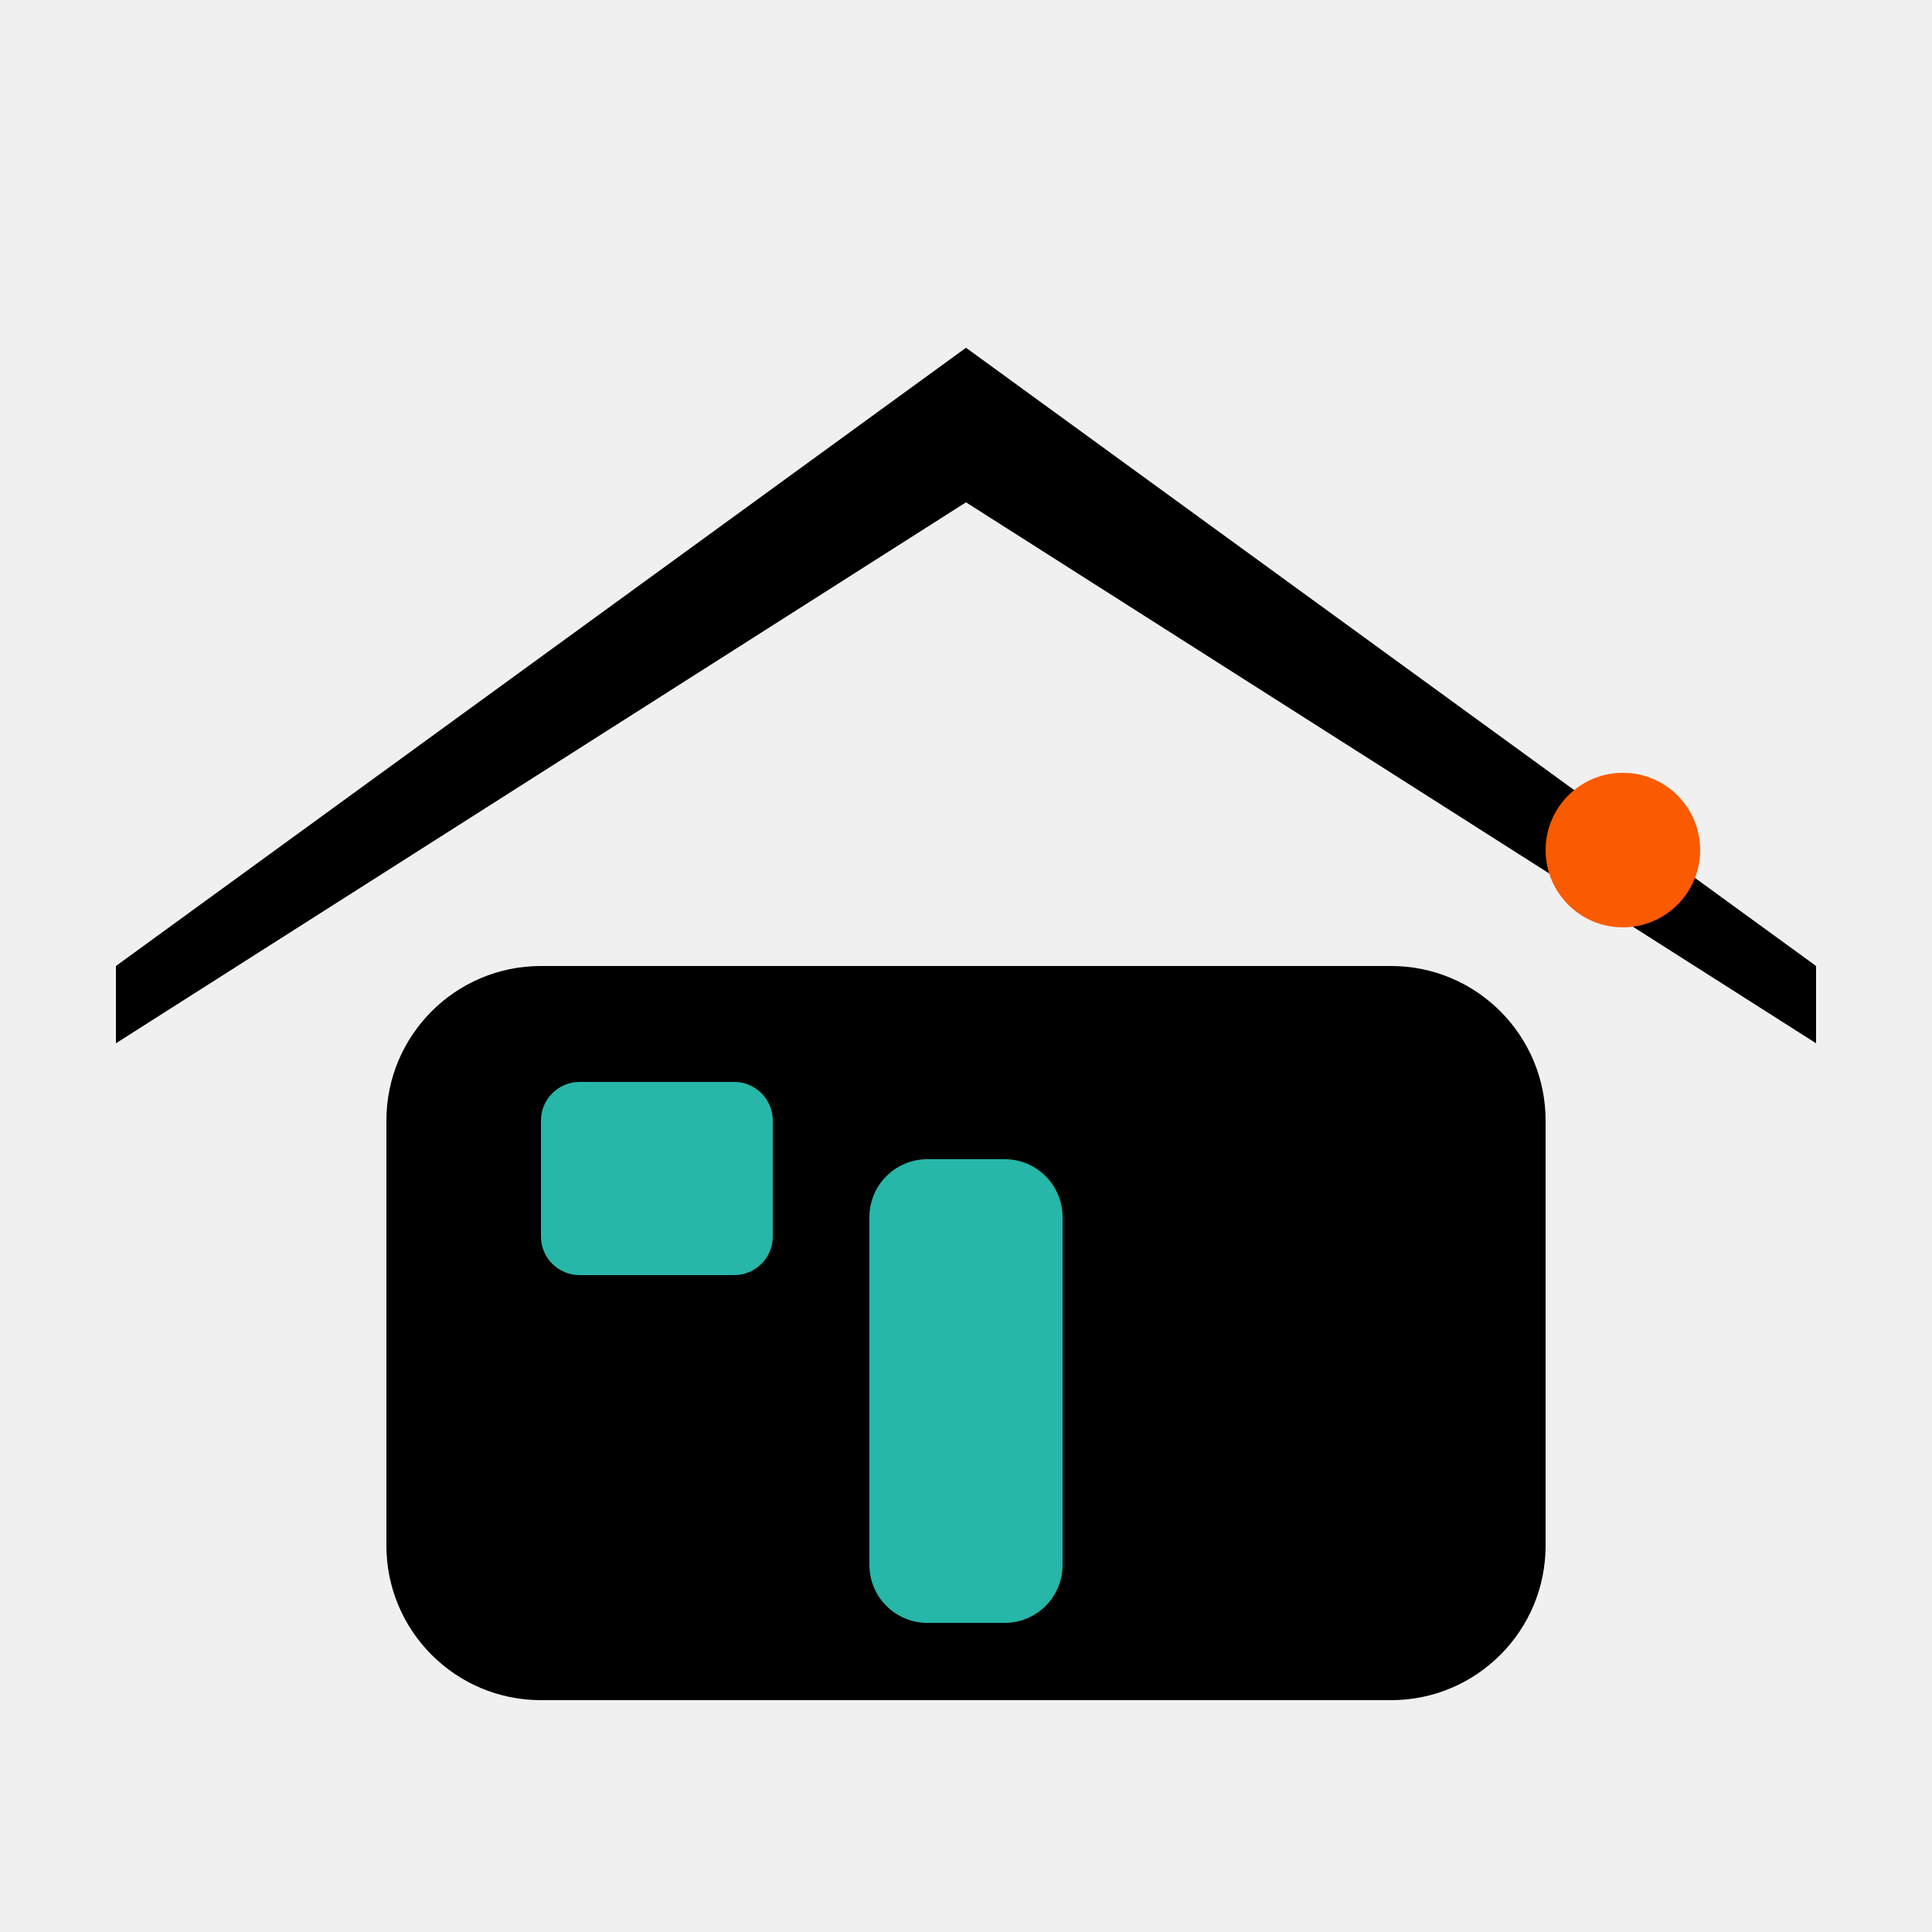
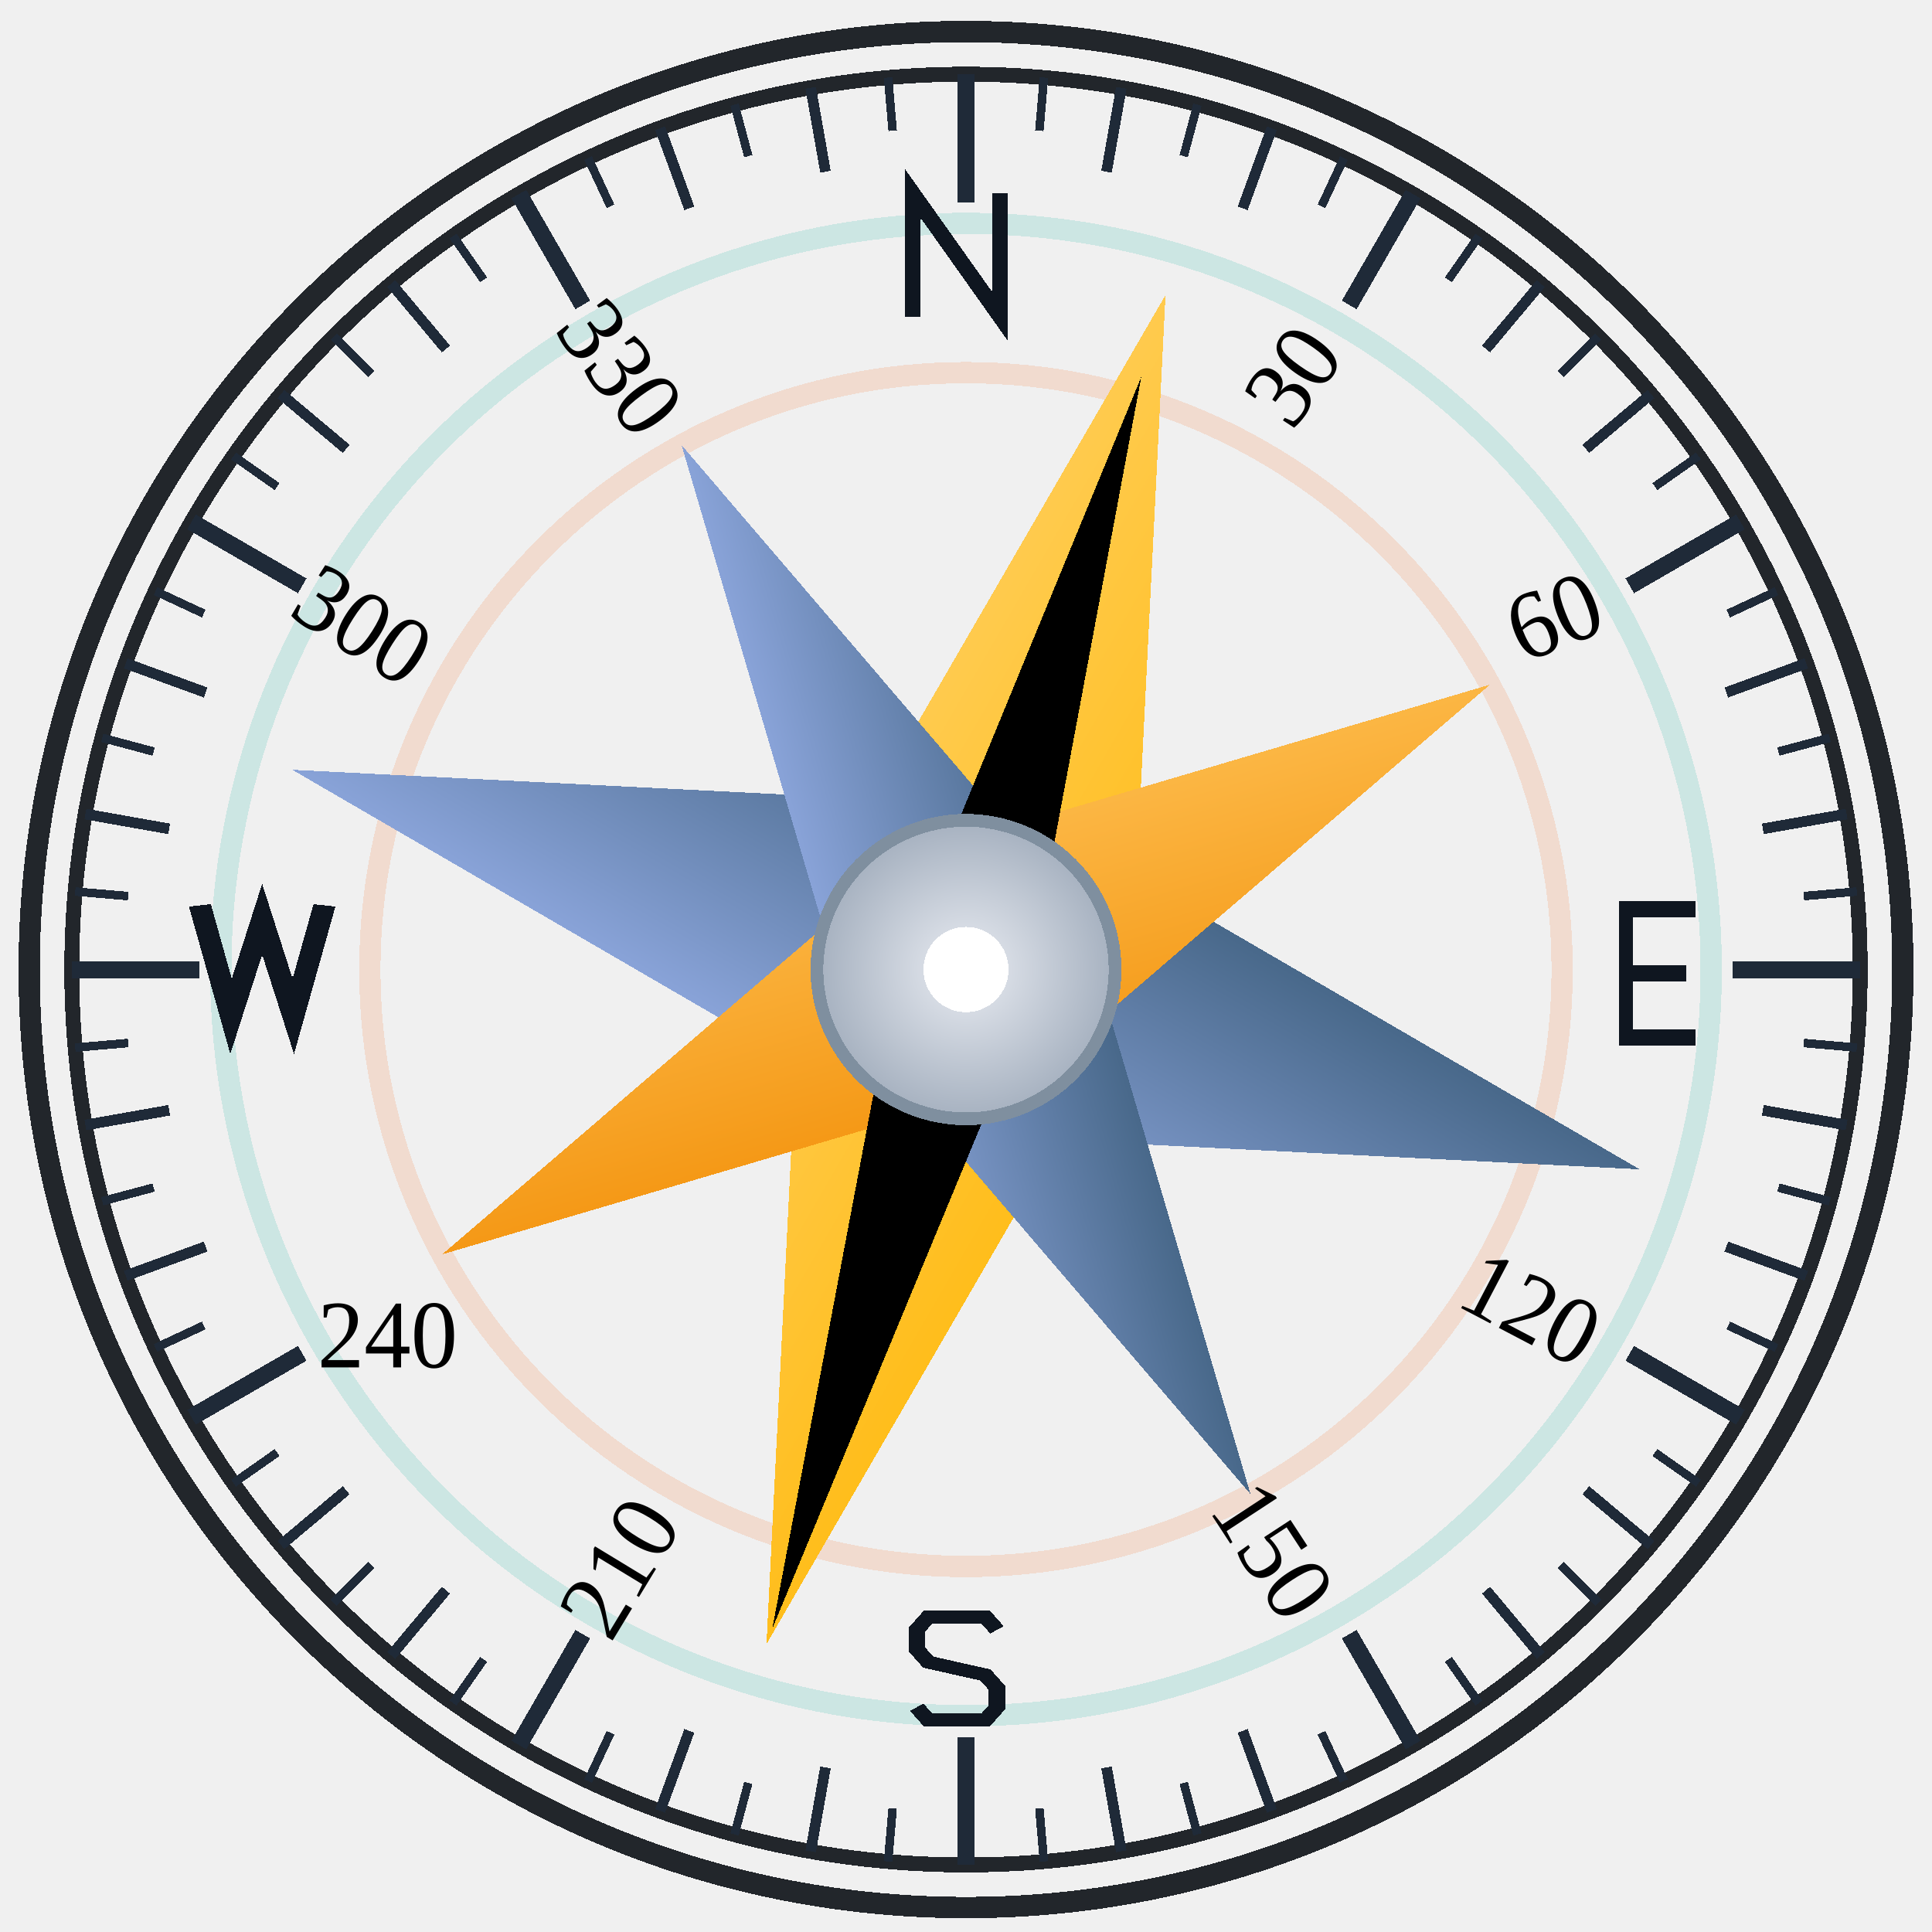
- <svg xmlns="http://www.w3.org/2000/svg" width="100" height="100" viewBox="0 0 100 100">
-   <defs>
-     <style>
-       .fill-ink { fill: #000000; }
-       .fill-teal { fill: #26b7a9; }
-       .fill-orange { fill: #fa5a00; }
-       .ink { stroke: #000000; fill: none; }
-       .teal { stroke: #26b7a9; fill: none; }
-       .mono { fill: #000000; }
-       .mono-soft { fill: #7a7a7a; }
-       .mono-light { fill: #ffffff; }
-     </style>
+ <svg xmlns="http://www.w3.org/2000/svg" xmlns:xlink="http://www.w3.org/1999/xlink" width="200" height="200" viewBox="0 0 200 200" version="1.1" id="svg131">
+   <defs id="defs10">
+     <radialGradient id="gSteel" cx="100" cy="100" r="17.52" fx="100" fy="100" gradientUnits="userSpaceOnUse">
+       <stop offset="0%" stop-color="#e9ecf2" id="stop1" />
+       <stop offset="100%" stop-color="#95a2b3" id="stop2" />
+     </radialGradient>
+     <linearGradient id="gPrimary" x1="170.605" y1="16.74" x2="235.597" y2="81.733" gradientTransform="scale(0.492366,2.03101)" gradientUnits="userSpaceOnUse">
+       <stop offset="0%" stop-color="#ffd166" id="stop3" />
+       <stop offset="100%" stop-color="#ffb703" id="stop4" />
+     </linearGradient>
+     <linearGradient id="gPrimaryAlt" x1="190.102" y1="20.368" x2="241.948" y2="72.214" gradientTransform="scale(0.4629101,2.160247)" gradientUnits="userSpaceOnUse">
+       <stop offset="0%" stop-color="#ffc55a" id="stop5" />
+       <stop offset="100%" stop-color="#f18a00" id="stop6" />
+     </linearGradient>
+     <linearGradient id="gSecondary" x1="0" y1="1" x2="1" y2="0">
+       <stop offset="0%" stop-color="#a9c0ff" id="stop7" />
+       <stop offset="100%" stop-color="#284b63" id="stop8" />
+     </linearGradient>
+     <linearGradient id="gSirenRed" x1="0" y1="0" x2="0" y2="1">
+       <stop offset="0%" stop-color="#ff6b6b" id="stop9" />
+       <stop offset="100%" stop-color="#c81d1d" id="stop10" />
+     </linearGradient>
+     <linearGradient xlink:href="#gSecondary" id="linearGradient132" x1="16.74" y1="235.597" x2="81.733" y2="170.605" gradientTransform="scale(2.03101,0.492366)" gradientUnits="userSpaceOnUse" />
+     <linearGradient xlink:href="#gSecondary" id="linearGradient133" x1="20.368" y1="241.948" x2="72.214" y2="190.102" gradientTransform="scale(2.160247,0.4629101)" gradientUnits="userSpaceOnUse" />
  </defs>
-   <g>
-     <path d="M6 50 L50 18 L94 50 L94 54 L50 26 L6 54 Z" class="fill-ink" />
-     <rect x="20" y="50" width="60" height="38" rx="8" class="fill-ink" />
-     <rect x="45" y="60" width="10" height="24" rx="3" class="fill-teal" />
-     <rect x="28" y="56" width="12" height="10" rx="2" class="fill-teal" />
-     <circle cx="84" cy="44" r="4" class="fill-orange" />
+   <g stroke-linecap="butt" stroke-linejoin="miter" shape-rendering="crispEdges" vector-effect="non-scaling-stroke" id="g131" transform="matrix(1.102032,0,0,1.103425,-10.20319,-9.974325)">
+     <circle cx="100" cy="100" r="88" fill="none" stroke="#22262b" stroke-width="2" id="circle10" />
+     <circle cx="100" cy="100" r="84" fill="none" stroke="#22262b" stroke-width="1.4" id="circle11" />
+     <circle cx="100" cy="100" r="70" fill="none" stroke="#26b7a9" stroke-width="2" opacity="0.18" id="circle12" />
+     <circle cx="100" cy="100" r="56" fill="none" stroke="#fa5a00" stroke-width="2" opacity="0.14" id="circle13" />
+     <line x1="172" y1="100" x2="184" y2="100" stroke="#1f2a38" stroke-width="1.6" id="line13" />
+     <line x1="178.7" y1="106.89" x2="183.68" y2="107.32" stroke="#1f2a38" stroke-width="0.8" id="line14" />
+     <line x1="174.85" y1="113.2" x2="182.72" y2="114.59" stroke="#1f2a38" stroke-width="1" id="line15" />
+     <line x1="176.31" y1="120.45" x2="181.14" y2="121.74" stroke="#1f2a38" stroke-width="0.8" id="line16" />
+     <line x1="171.42" y1="125.99" x2="178.93" y2="128.73" stroke="#1f2a38" stroke-width="1" id="line17" />
+     <line x1="171.6" y1="133.39" x2="176.13" y2="135.5" stroke="#1f2a38" stroke-width="0.8" id="line18" />
+     <line x1="162.35" y1="136" x2="172.75" y2="142" stroke="#1f2a38" stroke-width="1.6" id="line19" />
+     <line x1="164.71" y1="145.31" x2="168.81" y2="148.18" stroke="#1f2a38" stroke-width="0.8" id="line20" />
+     <line x1="158.22" y1="148.85" x2="164.35" y2="153.99" stroke="#1f2a38" stroke-width="1" id="line21" />
+     <line x1="155.86" y1="155.86" x2="159.4" y2="159.4" stroke="#1f2a38" stroke-width="0.8" id="line22" />
+     <line x1="148.85" y1="158.22" x2="153.99" y2="164.35" stroke="#1f2a38" stroke-width="1" id="line23" />
+     <line x1="145.31" y1="164.71" x2="148.18" y2="168.81" stroke="#1f2a38" stroke-width="0.8" id="line24" />
+     <line x1="136" y1="162.35" x2="142" y2="172.75" stroke="#1f2a38" stroke-width="1.6" id="line25" />
+     <line x1="133.39" y1="171.6" x2="135.5" y2="176.13" stroke="#1f2a38" stroke-width="0.8" id="line26" />
+     <line x1="125.99" y1="171.42" x2="128.73" y2="178.93" stroke="#1f2a38" stroke-width="1" id="line27" />
+     <line x1="120.45" y1="176.31" x2="121.74" y2="181.14" stroke="#1f2a38" stroke-width="0.8" id="line28" />
+     <line x1="113.2" y1="174.85" x2="114.59" y2="182.72" stroke="#1f2a38" stroke-width="1" id="line29" />
+     <line x1="106.89" y1="178.7" x2="107.32" y2="183.68" stroke="#1f2a38" stroke-width="0.8" id="line30" />
+     <line x1="100" y1="172" x2="100" y2="184" stroke="#1f2a38" stroke-width="1.6" id="line31" />
+     <line x1="93.11" y1="178.7" x2="92.68" y2="183.68" stroke="#1f2a38" stroke-width="0.8" id="line32" />
+     <line x1="86.8" y1="174.85" x2="85.41" y2="182.72" stroke="#1f2a38" stroke-width="1" id="line33" />
+     <line x1="79.55" y1="176.31" x2="78.26" y2="181.14" stroke="#1f2a38" stroke-width="0.8" id="line34" />
+     <line x1="74.01" y1="171.42" x2="71.27" y2="178.93" stroke="#1f2a38" stroke-width="1" id="line35" />
+     <line x1="66.61" y1="171.6" x2="64.5" y2="176.13" stroke="#1f2a38" stroke-width="0.8" id="line36" />
+     <line x1="64" y1="162.35" x2="58" y2="172.75" stroke="#1f2a38" stroke-width="1.6" id="line37" />
+     <line x1="54.69" y1="164.71" x2="51.82" y2="168.81" stroke="#1f2a38" stroke-width="0.8" id="line38" />
+     <line x1="51.15" y1="158.22" x2="46.01" y2="164.35" stroke="#1f2a38" stroke-width="1" id="line39" />
+     <line x1="44.14" y1="155.86" x2="40.6" y2="159.4" stroke="#1f2a38" stroke-width="0.8" id="line40" />
+     <line x1="41.78" y1="148.85" x2="35.65" y2="153.99" stroke="#1f2a38" stroke-width="1" id="line41" />
+     <line x1="35.29" y1="145.31" x2="31.19" y2="148.18" stroke="#1f2a38" stroke-width="0.8" id="line42" />
+     <line x1="37.65" y1="136" x2="27.25" y2="142" stroke="#1f2a38" stroke-width="1.6" id="line43" />
+     <line x1="28.4" y1="133.39" x2="23.87" y2="135.5" stroke="#1f2a38" stroke-width="0.8" id="line44" />
+     <line x1="28.58" y1="125.99" x2="21.07" y2="128.73" stroke="#1f2a38" stroke-width="1" id="line45" />
+     <line x1="23.69" y1="120.45" x2="18.86" y2="121.74" stroke="#1f2a38" stroke-width="0.8" id="line46" />
+     <line x1="25.15" y1="113.2" x2="17.28" y2="114.59" stroke="#1f2a38" stroke-width="1" id="line47" />
+     <line x1="21.3" y1="106.89" x2="16.32" y2="107.32" stroke="#1f2a38" stroke-width="0.8" id="line48" />
+     <line x1="28" y1="100" x2="16" y2="100" stroke="#1f2a38" stroke-width="1.6" id="line49" />
+     <line x1="21.3" y1="93.11" x2="16.32" y2="92.68" stroke="#1f2a38" stroke-width="0.8" id="line50" />
+     <line x1="25.15" y1="86.8" x2="17.28" y2="85.41" stroke="#1f2a38" stroke-width="1" id="line51" />
+     <line x1="23.69" y1="79.55" x2="18.86" y2="78.26" stroke="#1f2a38" stroke-width="0.8" id="line52" />
+     <line x1="28.58" y1="74.01" x2="21.07" y2="71.27" stroke="#1f2a38" stroke-width="1" id="line53" />
+     <line x1="28.4" y1="66.61" x2="23.87" y2="64.5" stroke="#1f2a38" stroke-width="0.8" id="line54" />
+     <line x1="37.65" y1="64" x2="27.25" y2="58" stroke="#1f2a38" stroke-width="1.6" id="line55" />
+     <line x1="35.29" y1="54.69" x2="31.19" y2="51.82" stroke="#1f2a38" stroke-width="0.8" id="line56" />
+     <line x1="41.78" y1="51.15" x2="35.65" y2="46.01" stroke="#1f2a38" stroke-width="1" id="line57" />
+     <line x1="44.14" y1="44.14" x2="40.6" y2="40.6" stroke="#1f2a38" stroke-width="0.8" id="line58" />
+     <line x1="51.15" y1="41.78" x2="46.01" y2="35.65" stroke="#1f2a38" stroke-width="1" id="line59" />
+     <line x1="54.69" y1="35.29" x2="51.82" y2="31.19" stroke="#1f2a38" stroke-width="0.8" id="line60" />
+     <line x1="64" y1="37.65" x2="58" y2="27.25" stroke="#1f2a38" stroke-width="1.6" id="line61" />
+     <line x1="66.61" y1="28.4" x2="64.5" y2="23.87" stroke="#1f2a38" stroke-width="0.8" id="line62" />
+     <line x1="74.01" y1="28.58" x2="71.27" y2="21.07" stroke="#1f2a38" stroke-width="1" id="line63" />
+     <line x1="79.55" y1="23.69" x2="78.26" y2="18.86" stroke="#1f2a38" stroke-width="0.8" id="line64" />
+     <line x1="86.8" y1="25.15" x2="85.41" y2="17.28" stroke="#1f2a38" stroke-width="1" id="line65" />
+     <line x1="93.11" y1="21.3" x2="92.68" y2="16.32" stroke="#1f2a38" stroke-width="0.8" id="line66" />
+     <line x1="100" y1="28" x2="100" y2="16" stroke="#1f2a38" stroke-width="1.6" id="line67" />
+     <line x1="106.89" y1="21.3" x2="107.32" y2="16.32" stroke="#1f2a38" stroke-width="0.8" id="line68" />
+     <line x1="113.2" y1="25.15" x2="114.59" y2="17.28" stroke="#1f2a38" stroke-width="1" id="line69" />
+     <line x1="120.45" y1="23.69" x2="121.74" y2="18.86" stroke="#1f2a38" stroke-width="0.8" id="line70" />
+     <line x1="125.99" y1="28.58" x2="128.73" y2="21.07" stroke="#1f2a38" stroke-width="1" id="line71" />
+     <line x1="133.39" y1="28.4" x2="135.5" y2="23.87" stroke="#1f2a38" stroke-width="0.8" id="line72" />
+     <line x1="136" y1="37.65" x2="142" y2="27.25" stroke="#1f2a38" stroke-width="1.6" id="line73" />
+     <line x1="145.31" y1="35.29" x2="148.18" y2="31.19" stroke="#1f2a38" stroke-width="0.8" id="line74" />
+     <line x1="148.85" y1="41.78" x2="153.99" y2="35.65" stroke="#1f2a38" stroke-width="1" id="line75" />
+     <line x1="155.86" y1="44.14" x2="159.4" y2="40.6" stroke="#1f2a38" stroke-width="0.8" id="line76" />
+     <line x1="158.22" y1="51.15" x2="164.35" y2="46.01" stroke="#1f2a38" stroke-width="1" id="line77" />
+     <line x1="164.71" y1="54.69" x2="168.81" y2="51.82" stroke="#1f2a38" stroke-width="0.8" id="line78" />
+     <line x1="162.35" y1="64" x2="172.75" y2="58" stroke="#1f2a38" stroke-width="1.6" id="line79" />
+     <line x1="171.6" y1="66.61" x2="176.13" y2="64.5" stroke="#1f2a38" stroke-width="0.8" id="line80" />
+     <line x1="171.42" y1="74.01" x2="178.93" y2="71.27" stroke="#1f2a38" stroke-width="1" id="line81" />
+     <line x1="176.31" y1="79.55" x2="181.14" y2="78.26" stroke="#1f2a38" stroke-width="0.8" id="line82" />
+     <line x1="174.85" y1="86.8" x2="182.72" y2="85.41" stroke="#1f2a38" stroke-width="1" id="line83" />
+     <line x1="178.7" y1="93.11" x2="183.68" y2="92.68" stroke="#1f2a38" stroke-width="0.8" id="line84" />
+     <g id="g84" transform="matrix(0.8156672,0,0,0.8037762,17.53778,20.90692)">
+       <polyline fill="none" stroke="#0f1620" stroke-width="1.8" points="94.96,28.20 94.96,13.80 105.04,28.20 105.04,13.80" id="polyline84" transform="translate(0,-6)" />
+     </g>
+     <g id="g86" transform="matrix(0.7414018,0,0,0.8372182,25.43579,9.093166)">
+       <polyline fill="none" stroke="#0f1620" stroke-width="1.8" points="193.04,101.80 184.22,101.80 184.22,116.20 193.04,116.20" id="polyline85" />
+       <polyline fill="none" stroke="#0f1620" stroke-width="1.8" points="184.22,109.00 191.78,109.00" id="polyline86" />
+     </g>
+     <g id="g87" transform="matrix(0.8545727,0,0,0.6719316,13.68367,33.20665)">
+       <polyline fill="none" stroke="#0f1620" stroke-width="1.8" points="104.41,191.60 103.15,189.80 96.85,189.80 95.59,191.60 95.59,194.30 96.85,196.10 103.15,197.90 104.41,199.70 104.41,202.40 103.15,204.20 96.85,204.20 95.59,202.40" id="polyline87" />
+     </g>
+     <g id="g88" transform="matrix(1.160764,0,0,0.7233788,12.64377,20.33686)">
+       <polyline fill="none" stroke="#0f1620" stroke-width="1.8" points="13.26,101.80 15.78,116.20 18.30,103.60 20.82,116.20 23.34,101.80" id="polyline88" />
+     </g>
+     <g id="g132" transform="rotate(16.49594,100,100)">
+       <path d="m 100,34 16,66 -16,66 -16,-66 z" fill="url(#gPrimary)" id="path125" style="fill:url(#gPrimary)" />
+       <path d="m 34,100 66,16 66,-16 -66,-16 z" fill="url(#gSecondary)" id="path126" style="fill:url(#linearGradient132)" />
+       <g transform="rotate(45,100,100)" id="g128">
+         <path d="m 100,44 12,56 -12,56 -12,-56 z" fill="url(#gPrimaryAlt)" id="path127" style="fill:url(#gPrimaryAlt)" />
+         <path d="m 44,100 56,12 56,-12 -56,-12 z" fill="url(#gSecondary)" id="path128" style="fill:url(#linearGradient133)" />
+       </g>
+       <path d="m 100,42 6,58 -6,4 -6,-4 z" fill="{TEAL}" id="path129" />
+     </g>
+     <path d="m 81.805,161.827 10.856,-57.29 6.894,-2.115 4.604,5.55 z" fill="{CFG['secondary_d']}" id="path130" />
+     <g id="g133">
+       <circle cx="100" cy="100" r="14" fill="url(#gSteel)" stroke="#7f8f9f" stroke-width="1.2" id="circle130" style="fill:url(#gSteel)" transform="rotate(16.49594,100,100)" />
+       <circle cx="100" cy="100" r="4" fill="#ffffff" id="circle131" />
+     </g>
+     <text xml:space="preserve" style="font-size:8.923px;text-align:start;writing-mode:lr-tb;direction:ltr;text-anchor:start;fill:#000000;stroke-width:0.744" x="117.91" y="119.697" id="text134" transform="matrix(0.9150655,-0.357793,0.3706314,0.9479001,0,0)">
+       <tspan id="tspan134" x="117.91" y="119.697" style="stroke-width:0.744">60</tspan>
+     </text>
+     <text xml:space="preserve" style="font-size:8.923px;text-align:start;writing-mode:lr-tb;direction:ltr;text-anchor:start;fill:#000000;stroke-width:0.744" x="35.412" y="132.969" id="text134-6" transform="matrix(0.5664482,-0.8028057,0.8316122,0.5867737,0,0)">
+       <tspan id="tspan134-2" x="35.412" y="132.969" style="stroke-width:0.744">30</tspan>
+     </text>
+     <text xml:space="preserve" style="font-size:8.923px;text-align:start;writing-mode:lr-tb;direction:ltr;text-anchor:start;fill:#000000;stroke-width:0.744" x="193.551" y="47.845" id="text134-4" transform="matrix(0.8702596,0.45608,-0.4724452,0.9014865,0,0)">
+       <tspan id="tspan134-3" x="193.551" y="47.845" style="stroke-width:0.744">120</tspan>
+     </text>
+     <text xml:space="preserve" style="font-size:8.923px;text-align:start;writing-mode:lr-tb;direction:ltr;text-anchor:start;fill:#000000;stroke-width:0.744" x="69.719" y="-25.084" id="text134-9" transform="matrix(0.5831948,0.7907241,-0.819097,0.6041211,0,0)">
+       <tspan id="tspan134-5" x="69.719" y="-25.084" style="stroke-width:0.744">330</tspan>
+     </text>
+     <text xml:space="preserve" style="font-size:8.923px;text-align:start;writing-mode:lr-tb;direction:ltr;text-anchor:start;fill:#000000;stroke-width:0.744" x="67.512" y="36.113" id="text134-2" transform="matrix(0.8284964,0.5281613,-0.5471129,0.8582247,0,0)">
+       <tspan id="tspan134-25" x="67.512" y="36.113" style="stroke-width:0.744">300</tspan>
+     </text>
+     <text xml:space="preserve" style="font-size:8.923px;text-align:start;writing-mode:lr-tb;direction:ltr;text-anchor:start;fill:#000000;stroke-width:0.744" x="39.779" y="134.925" id="text134-3" transform="scale(0.9825277,1.017783)">
+       <tspan id="tspan134-30" x="39.779" y="134.925" style="stroke-width:0.744">240</tspan>
+     </text>
+     <text xml:space="preserve" style="font-size:8.923px;text-align:start;writing-mode:lr-tb;direction:ltr;text-anchor:start;fill:#000000;stroke-width:0.744" x="-106.885" y="139.172" id="text134-5" transform="matrix(0.5097418,-0.8399548,0.8700942,0.5280324,0,0)">
+       <tspan id="tspan134-4" x="-106.885" y="139.172" style="stroke-width:0.744">210</tspan>
+     </text>
+     <text xml:space="preserve" style="font-size:8.923px;text-align:start;writing-mode:lr-tb;direction:ltr;text-anchor:start;fill:#000000;stroke-width:0.744" x="196.661" y="-19.96" id="text134-1" transform="matrix(0.5375327,0.8224472,-0.8519584,0.5568206,0,0)">
+       <tspan id="tspan134-9" x="196.661" y="-19.96" style="stroke-width:0.744">150</tspan>
+     </text>
  </g>
</svg>
